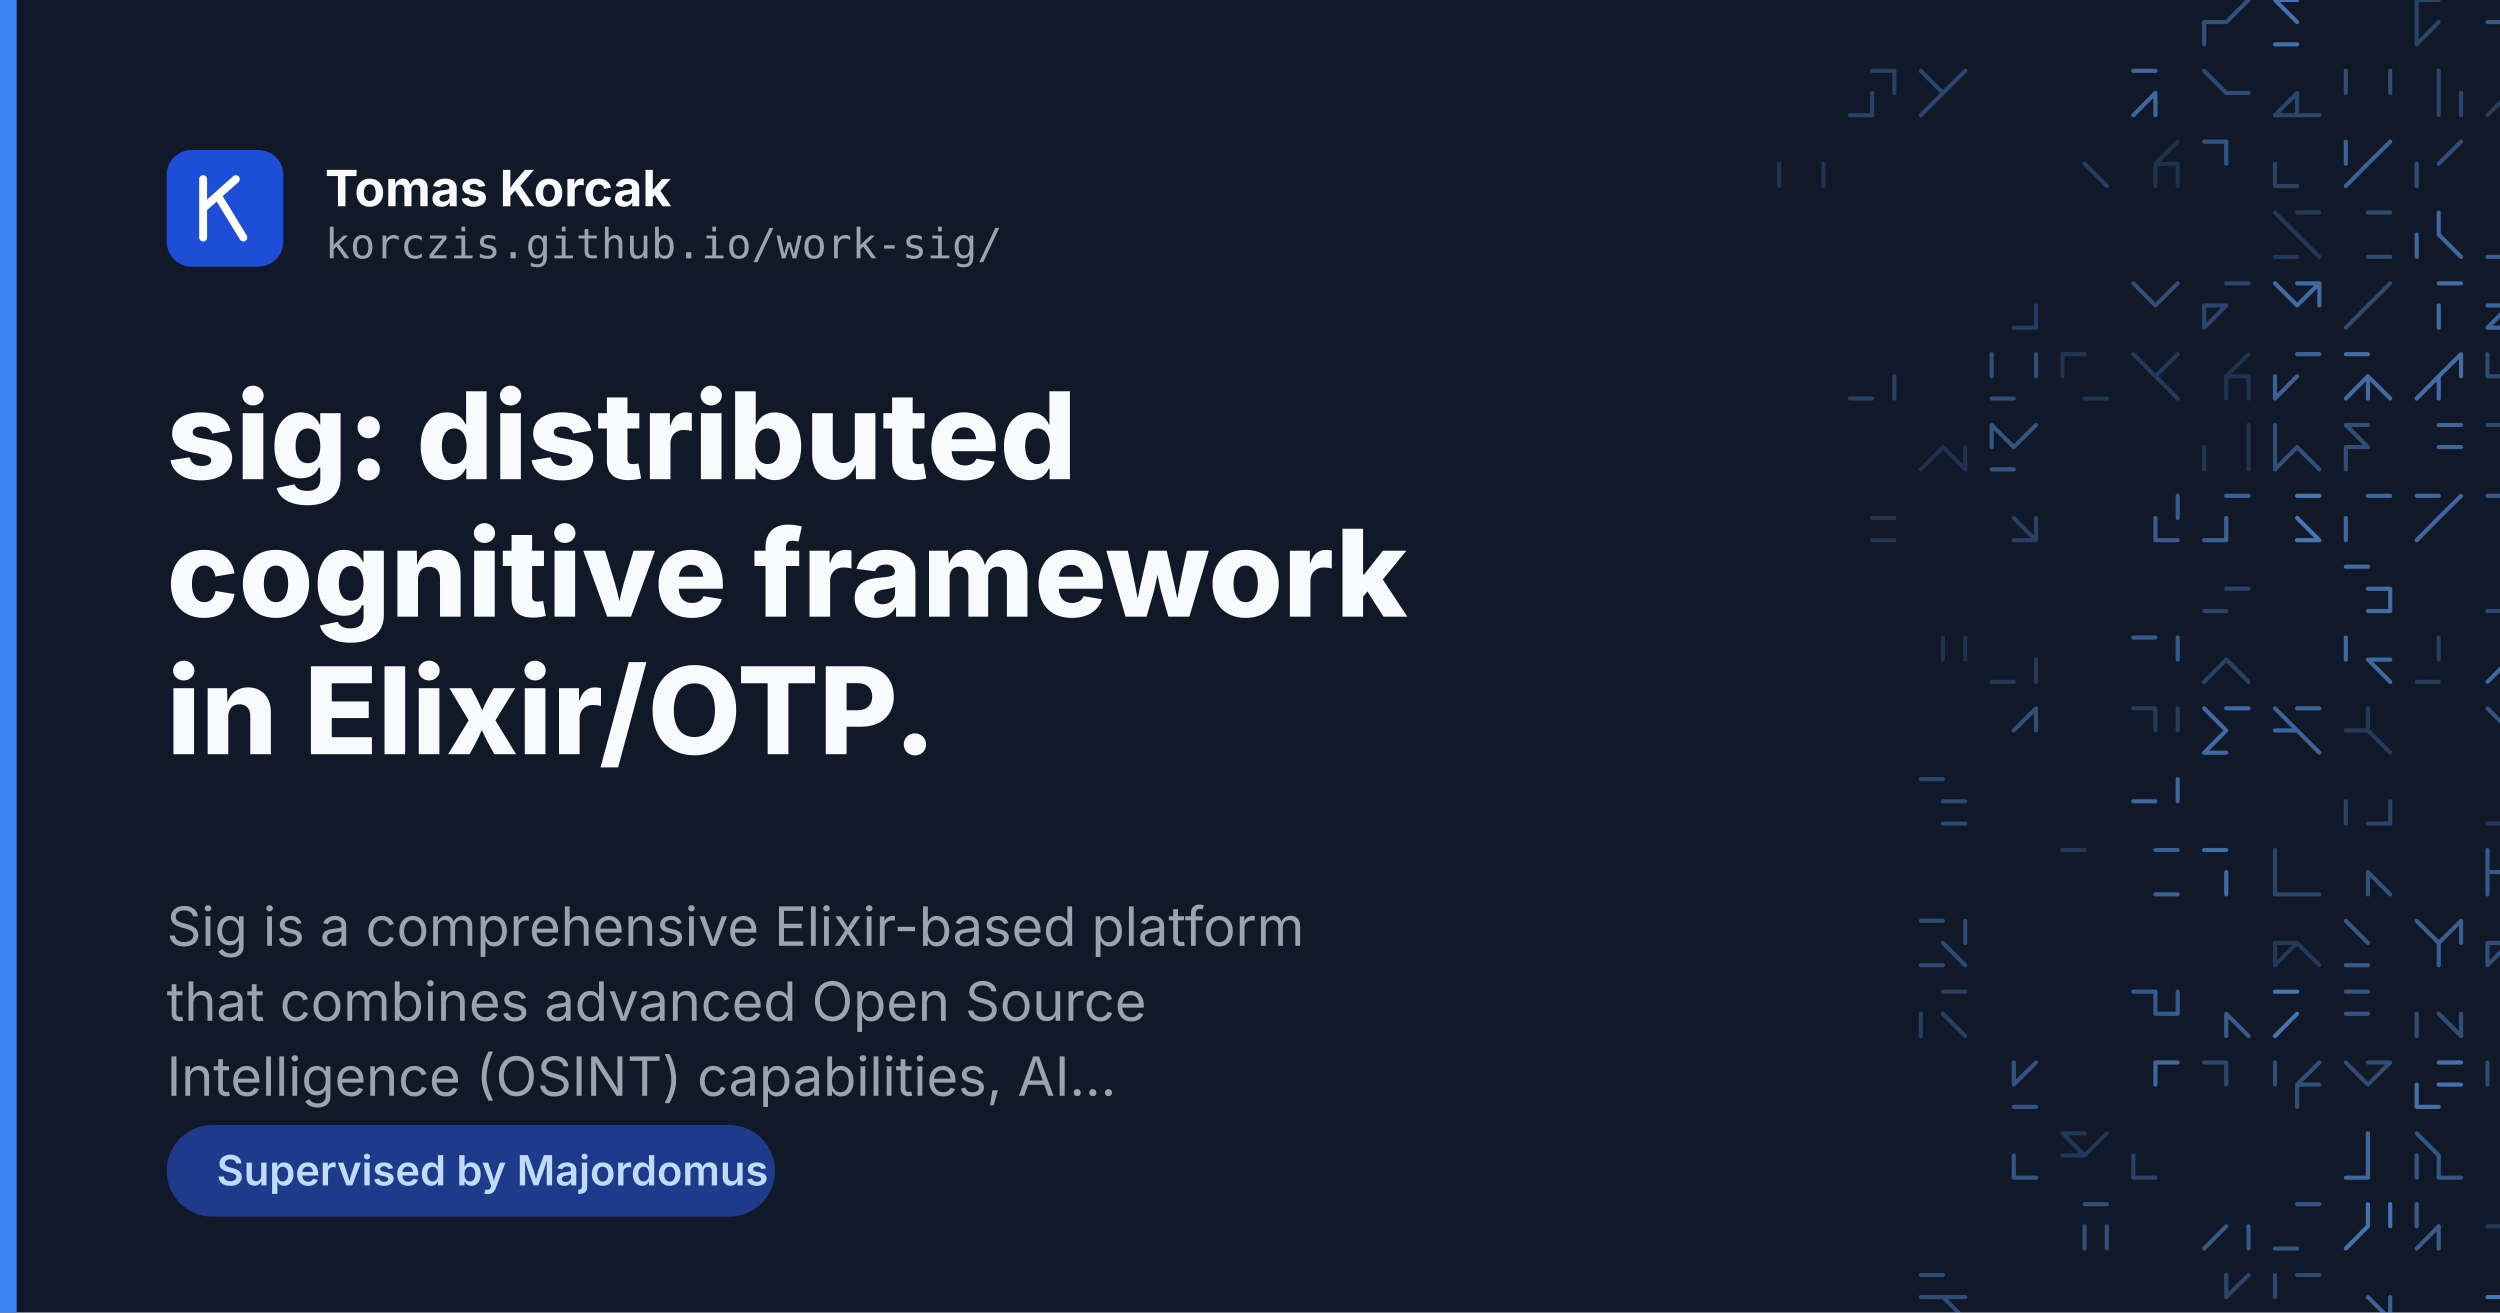
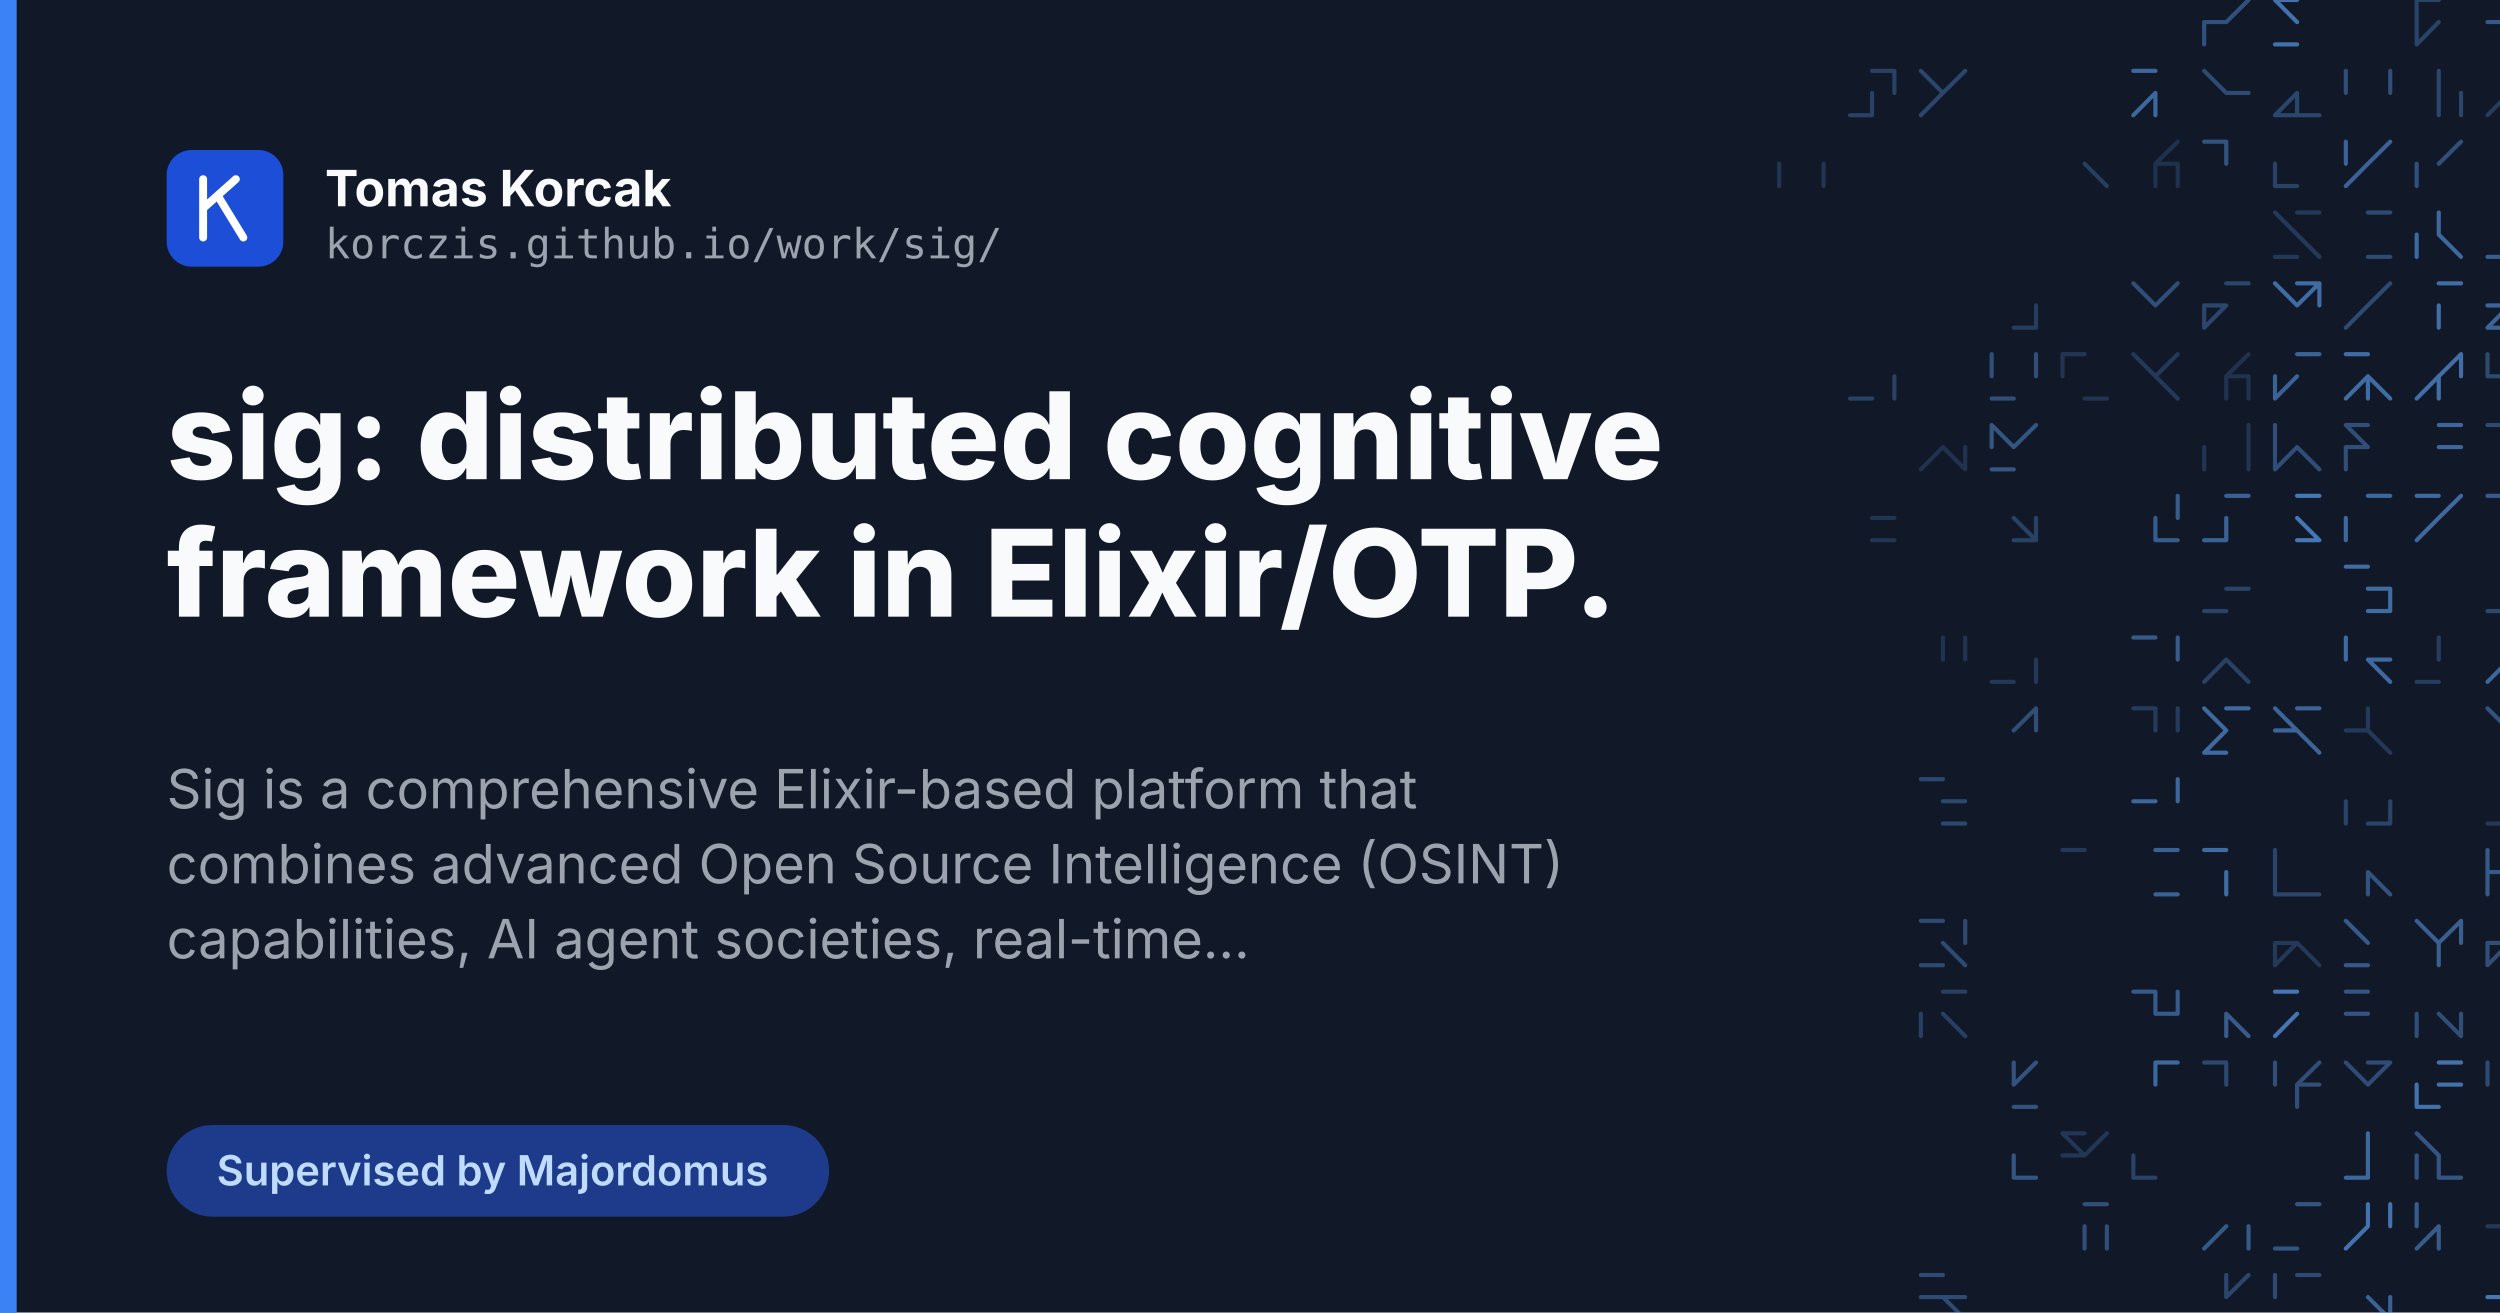
- <svg xmlns="http://www.w3.org/2000/svg" width="1200" height="630" viewBox="0 0 1200 630">
+ <svg xmlns="http://www.w3.org/2000/svg" width="1200" height="630" viewBox="0 0 1200 630" xml:lang="en">
  <rect width="1200" height="630" fill="#111827" />
  <g fill="none" stroke="#60a5fa" stroke-width="2" stroke-linecap="round">
    <path d="M1058.0 10.6L1058.0 21.3M1058.0 10.6L1068.6 10.6M1079.3 0.0L1068.6 10.6M1058.0 10.6L1068.6 10.6" opacity="0.41" />
    <path d="M1092.0 0.0L1102.6 10.6M1092.0 21.3L1102.6 21.3M1092.0 0.0L1102.6 0.0" opacity="0.63" />
    <path d="M1160.0 0.0L1160.0 10.6M1170.6 10.6L1160.0 21.3M1160.0 10.6L1160.0 21.3M1160.0 0.0L1170.6 0.0" opacity="0.31" />
    <path d="M1194.0 10.6L1204.6 10.6M1204.6 0.0L1204.6 10.6" opacity="0.46" />
    <path d="M1238.6 10.6L1238.6 21.3M1228.0 0.0L1238.6 10.6M1249.3 0.0L1238.6 10.6" opacity="0.48" />
    <path d="M909.3 34.0L909.3 44.6M898.6 34.0L909.3 34.0M898.6 44.6L898.6 55.3M888.0 55.3L898.6 55.3" opacity="0.29" />
    <path d="M943.3 34.0L932.6 44.6M922.0 34.0L932.6 44.6M932.6 44.6L922.0 55.3" opacity="0.33" />
    <path d="M1024.0 34.0L1034.6 34.0M1034.6 44.6L1034.6 55.3M1034.6 44.6L1024.0 55.3" opacity="0.56" />
    <path d="M1058.0 34.0L1068.6 44.6M1068.6 44.6L1079.3 44.6" opacity="0.36" />
    <path d="M1102.6 44.6L1092.0 55.3M1102.6 44.6L1102.6 55.3M1102.6 55.3L1113.3 55.3M1092.0 55.3L1102.6 55.3" opacity="0.33" />
    <path d="M1147.3 34.0L1147.3 44.6M1126.0 34.0L1126.0 44.6" opacity="0.38" />
    <path d="M1170.6 44.6L1170.6 55.3M1181.3 44.6L1181.3 55.3M1170.6 34.0L1170.6 44.6" opacity="0.33" />
    <path d="M1204.6 44.6L1194.0 55.3M1204.6 44.6L1215.3 44.6" opacity="0.26" />
    <path d="M1228.0 34.0L1228.0 44.6M1249.3 34.0L1238.6 44.6M1228.0 55.3L1238.6 55.3M1228.0 44.6L1228.0 55.3" opacity="0.67" />
    <path d="M854.0 78.6L854.0 89.3M875.3 78.6L875.3 89.3" opacity="0.21" />
    <path d="M1000.6 78.6L1011.3 89.3M1000.6 78.6L1011.3 89.3" opacity="0.27" />
    <path d="M1045.3 68.0L1034.6 78.6M1034.6 78.6L1034.6 89.3M1045.3 78.6L1045.3 89.3M1034.6 78.6L1045.3 78.6" opacity="0.18" />
    <path d="M1068.6 68.0L1068.6 78.6M1058.0 68.0L1068.6 68.0" opacity="0.42" />
    <path d="M1092.0 89.3L1102.6 89.3M1092.0 78.6L1092.0 89.3" opacity="0.30" />
    <path d="M1136.6 78.6L1126.0 89.3M1147.3 68.0L1136.6 78.6M1126.0 68.0L1126.0 78.6" opacity="0.53" />
    <path d="M1160.0 78.6L1160.0 89.3M1181.3 68.0L1170.6 78.6" opacity="0.40" />
    <path d="M1102.6 112.6L1113.3 123.3M1092.0 102.0L1102.6 112.6M1102.6 102.0L1113.3 102.0M1092.0 123.3L1102.6 123.3" opacity="0.24" />
    <path d="M1136.6 123.3L1147.3 123.3M1136.6 102.0L1147.3 102.0" opacity="0.35" />
    <path d="M1160.0 112.6L1160.0 123.3M1170.6 112.6L1181.3 123.3M1160.0 112.6L1160.0 123.3M1170.6 102.0L1170.6 112.6" opacity="0.56" />
    <path d="M1204.6 102.0L1215.3 102.0M1204.6 112.6L1215.3 112.6M1194.0 123.3L1204.6 123.3" opacity="0.49" />
    <path d="M1249.3 112.6L1249.3 123.3M1238.6 102.0L1238.6 112.6M1228.0 123.3L1238.6 123.3" opacity="0.55" />
    <path d="M966.6 157.3L977.3 157.3M977.3 146.6L977.3 157.3" opacity="0.26" />
    <path d="M1045.3 136.0L1034.6 146.6M1024.0 136.0L1034.6 146.6" opacity="0.39" />
    <path d="M1058.0 146.6L1058.0 157.3M1068.6 136.0L1079.3 136.0M1068.6 146.6L1058.0 157.3M1058.0 146.6L1068.6 146.6" opacity="0.33" />
    <path d="M1092.0 136.0L1102.6 146.6M1102.6 136.0L1113.3 136.0M1113.3 136.0L1113.3 146.6M1113.3 136.0L1102.6 146.6" opacity="0.59" />
    <path d="M1147.3 136.0L1136.6 146.6M1136.6 146.6L1126.0 157.3" opacity="0.35" />
    <path d="M1170.6 146.6L1170.6 157.3M1170.6 136.0L1181.3 136.0" opacity="0.60" />
    <path d="M1204.6 136.0L1204.6 146.6M1194.0 157.3L1204.6 157.3M1204.6 146.6L1194.0 157.3M1194.0 146.6L1204.6 146.6" opacity="0.54" />
    <path d="M909.3 180.6L909.3 191.3M888.0 191.3L898.6 191.3" opacity="0.29" />
    <path d="M956.0 170.0L956.0 180.6M956.0 191.3L966.6 191.3M977.3 170.0L977.3 180.6" opacity="0.39" />
    <path d="M990.0 170.0L1000.6 170.0M1000.6 191.3L1011.3 191.3M990.0 170.0L990.0 180.6" opacity="0.21" />
    <path d="M1045.3 170.0L1034.6 180.6M1024.0 170.0L1034.6 180.6M1034.6 180.6L1045.3 191.3M1034.6 180.6L1045.3 191.3" opacity="0.24" />
    <path d="M1068.6 180.6L1068.6 191.3M1079.3 180.6L1079.3 191.3M1068.6 180.6L1079.3 180.6M1079.3 170.0L1068.6 180.6" opacity="0.19" />
    <path d="M1102.6 170.0L1113.3 170.0M1092.0 180.6L1092.0 191.3M1102.6 180.6L1092.0 191.3" opacity="0.53" />
    <path d="M1136.6 180.6L1147.3 191.3M1136.6 180.6L1126.0 191.3M1126.0 170.0L1136.6 170.0M1136.6 180.6L1136.6 191.3" opacity="0.59" />
    <path d="M1170.6 180.6L1170.6 191.3M1170.6 180.6L1160.0 191.3M1181.3 170.0L1170.6 180.6M1181.3 170.0L1181.3 180.6" opacity="0.61" />
    <path d="M1204.6 170.0L1215.3 170.0M1194.0 170.0L1194.0 180.6M1194.0 180.6L1204.6 180.6" opacity="0.35" />
    <path d="M1228.0 170.0L1238.6 180.6M1238.6 170.0L1238.6 180.6" opacity="0.42" />
    <path d="M943.3 214.6L943.3 225.3M932.6 214.6L922.0 225.3M932.6 214.6L943.3 225.3" opacity="0.19" />
    <path d="M977.3 204.0L966.6 214.6M956.0 204.0L966.6 214.6M956.0 225.3L966.6 225.3M956.0 204.0L956.0 214.6" opacity="0.43" />
    <path d="M1079.3 214.6L1079.3 225.3M1079.3 204.0L1079.3 214.6M1058.0 214.6L1058.0 225.3" opacity="0.21" />
    <path d="M1102.6 214.6L1092.0 225.3M1092.0 214.6L1092.0 225.3M1092.0 204.0L1092.0 214.6M1102.6 214.6L1113.3 225.3" opacity="0.38" />
    <path d="M1126.0 214.6L1126.0 225.3M1126.0 214.6L1136.6 214.6M1126.0 204.0L1136.6 204.0M1126.0 204.0L1136.6 214.6" opacity="0.38" />
    <path d="M1170.6 214.6L1181.3 214.6M1170.6 204.0L1181.3 204.0M1170.6 214.6L1181.3 214.6" opacity="0.55" />
    <path d="M1204.6 204.0L1215.3 204.0M1215.3 204.0L1215.3 214.6M1204.6 204.0L1204.6 214.6M1194.0 204.0L1204.6 204.0" opacity="0.35" />
    <path d="M1238.6 204.0L1238.6 214.6M1228.0 225.3L1238.6 225.3" opacity="0.64" />
    <path d="M898.6 259.3L909.3 259.3M898.6 248.6L909.3 248.6" opacity="0.21" />
    <path d="M977.3 248.6L977.3 259.3M966.6 248.6L977.3 259.3M966.6 259.3L977.3 259.3" opacity="0.29" />
    <path d="M1034.6 248.6L1034.6 259.3M1034.6 259.3L1045.3 259.3M1045.3 238.0L1045.3 248.6" opacity="0.48" />
    <path d="M1068.6 238.0L1079.3 238.0M1058.0 259.3L1068.6 259.3M1068.6 248.6L1068.6 259.3M1068.6 238.0L1079.3 238.0" opacity="0.52" />
    <path d="M1102.6 259.3L1113.3 259.3M1102.6 238.0L1113.3 238.0M1102.6 248.6L1113.3 259.3" opacity="0.67" />
    <path d="M1126.0 248.6L1126.0 259.3M1136.6 238.0L1147.3 238.0" opacity="0.56" />
    <path d="M1170.6 248.6L1160.0 259.3M1181.3 238.0L1170.6 248.6M1160.0 238.0L1170.6 238.0" opacity="0.57" />
    <path d="M1204.6 248.6L1215.3 248.6M1194.0 238.0L1204.6 238.0M1204.6 238.0L1204.6 248.6" opacity="0.47" />
    <path d="M1249.3 238.0L1238.6 248.6M1228.0 238.0L1238.6 248.6" opacity="0.40" />
    <path d="M1058.0 293.3L1068.6 293.3M1068.6 282.6L1079.3 282.6" opacity="0.31" />
    <path d="M1136.6 282.6L1147.3 282.6M1126.0 272.0L1136.6 272.0M1147.3 282.6L1147.3 293.3M1136.6 293.3L1147.3 293.3" opacity="0.59" />
    <path d="M1194.0 293.3L1204.6 293.3M1215.3 272.0L1215.3 282.6" opacity="0.34" />
    <path d="M1238.6 282.6L1228.0 293.3M1228.0 272.0L1238.6 282.6M1249.3 272.0L1238.6 282.6" opacity="0.40" />
    <path d="M943.3 306.0L943.3 316.6M932.6 306.0L932.6 316.6" opacity="0.19" />
    <path d="M977.3 316.6L977.3 327.3M956.0 327.3L966.6 327.3" opacity="0.23" />
    <path d="M1045.3 306.0L1045.3 316.6M1024.0 306.0L1034.6 306.0M1024.0 306.0L1034.6 306.0" opacity="0.47" />
    <path d="M1068.6 316.6L1058.0 327.3M1068.6 316.6L1079.3 327.3" opacity="0.29" />
    <path d="M1126.0 306.0L1126.0 316.6M1136.6 316.6L1147.3 316.6M1136.6 316.6L1147.3 327.3" opacity="0.58" />
    <path d="M1170.6 306.0L1170.6 316.6M1160.0 327.3L1170.6 327.3" opacity="0.26" />
    <path d="M1204.6 327.3L1215.3 327.3M1204.6 316.6L1215.3 316.6M1204.6 316.6L1194.0 327.3" opacity="0.56" />
    <path d="M1238.6 327.3L1249.3 327.3M1238.6 306.0L1249.3 306.0M1249.3 306.0L1249.3 316.6" opacity="0.44" />
    <path d="M977.3 340.0L977.3 350.6M977.3 340.0L966.6 350.6" opacity="0.38" />
    <path d="M1024.0 340.0L1034.6 340.0M1034.6 340.0L1034.6 350.6M1024.0 340.0L1034.6 340.0M1045.3 340.0L1045.3 350.6" opacity="0.25" />
    <path d="M1068.6 350.6L1058.0 361.3M1058.0 340.0L1068.6 350.6M1058.0 361.3L1068.6 361.3M1068.6 340.0L1079.3 340.0" opacity="0.58" />
    <path d="M1102.6 350.6L1113.3 361.3M1102.6 340.0L1113.3 340.0M1092.0 350.6L1102.6 350.6M1092.0 340.0L1102.6 350.6" opacity="0.54" />
    <path d="M1136.6 350.6L1147.3 361.3M1126.0 350.6L1136.6 350.6M1136.6 340.0L1136.6 350.6" opacity="0.24" />
    <path d="M1204.6 350.6L1204.6 361.3M1194.0 340.0L1204.6 350.6" opacity="0.42" />
    <path d="M1228.0 340.0L1238.6 340.0M1228.0 350.6L1228.0 361.3M1238.6 350.6L1249.3 361.3M1238.6 340.0L1249.3 340.0" opacity="0.65" />
    <path d="M932.6 384.6L943.3 384.6M932.6 395.3L943.3 395.3M922.0 374.0L932.6 374.0" opacity="0.34" />
    <path d="M1024.0 384.6L1034.6 384.6M1045.3 374.0L1045.3 384.6" opacity="0.55" />
    <path d="M1136.6 395.3L1147.3 395.3M1126.0 384.6L1126.0 395.3M1147.3 384.6L1147.3 395.3" opacity="0.31" />
    <path d="M1204.6 374.0L1204.6 384.6M1194.0 395.3L1204.6 395.3" opacity="0.24" />
    <path d="M1238.6 384.6L1249.3 384.6M1238.6 384.6L1238.6 395.3" opacity="0.49" />
    <path d="M990.0 408.0L1000.6 408.0M990.0 408.0L1000.6 408.0" opacity="0.24" />
    <path d="M1034.6 408.0L1045.3 408.0M1034.6 429.3L1045.3 429.3" opacity="0.52" />
    <path d="M1068.6 418.6L1068.6 429.3M1058.0 408.0L1068.6 408.0" opacity="0.59" />
    <path d="M1102.6 429.3L1113.3 429.3M1092.0 418.6L1092.0 429.3M1092.0 429.3L1102.6 429.3M1092.0 408.0L1092.0 418.6" opacity="0.32" />
    <path d="M1136.6 418.6L1147.3 429.3M1136.6 418.6L1136.6 429.3" opacity="0.42" />
    <path d="M1204.6 408.0L1204.6 418.6M1194.0 418.6L1194.0 429.3M1194.0 408.0L1194.0 418.6M1194.0 418.6L1204.6 418.6" opacity="0.46" />
    <path d="M1238.6 418.6L1238.6 429.3M1228.0 408.0L1228.0 418.6" opacity="0.27" />
    <path d="M922.0 442.0L932.6 442.0M922.0 463.3L932.6 463.3M943.3 442.0L943.3 452.6M932.6 452.6L943.3 463.3" opacity="0.35" />
    <path d="M1102.6 452.6L1092.0 463.3M1102.6 452.6L1113.3 463.3M1092.0 452.6L1102.6 452.6M1092.0 452.6L1092.0 463.3" opacity="0.23" />
    <path d="M1126.0 442.0L1136.6 452.6M1126.0 442.0L1136.6 452.6M1126.0 463.3L1136.6 463.3M1126.0 463.3L1136.6 463.3" opacity="0.46" />
    <path d="M1160.0 442.0L1170.6 452.6M1170.6 452.6L1170.6 463.3M1181.3 442.0L1181.3 452.6M1181.3 442.0L1170.6 452.6" opacity="0.50" />
    <path d="M1204.6 452.6L1194.0 463.3M1194.0 452.6L1194.0 463.3M1194.0 452.6L1204.6 452.6" opacity="0.38" />
    <path d="M1238.6 452.6L1249.3 463.3M1238.6 452.6L1228.0 463.3M1228.0 452.6L1228.0 463.3M1228.0 442.0L1238.6 452.6" opacity="0.50" />
    <path d="M922.0 486.6L922.0 497.3M932.6 476.0L943.3 476.0M932.6 486.6L943.3 497.3" opacity="0.28" />
    <path d="M1045.3 476.0L1045.3 486.6M1034.6 486.6L1045.3 486.6M1024.0 476.0L1034.6 476.0M1034.6 476.0L1034.6 486.6" opacity="0.47" />
    <path d="M1068.6 486.6L1079.3 497.3M1068.6 486.6L1068.6 497.3" opacity="0.48" />
    <path d="M1092.0 476.0L1102.6 476.0M1102.6 486.6L1092.0 497.3" opacity="0.66" />
    <path d="M1126.0 486.6L1136.6 486.6M1126.0 476.0L1136.6 476.0" opacity="0.44" />
    <path d="M1170.6 486.6L1181.3 497.3M1170.6 486.6L1181.3 497.3M1160.0 486.6L1160.0 497.3M1181.3 486.6L1181.3 497.3" opacity="0.38" />
    <path d="M1238.6 486.6L1249.3 486.6M1228.0 497.3L1238.6 497.3" opacity="0.47" />
    <path d="M966.6 510.0L966.6 520.6M977.3 510.0L966.6 520.6M966.6 531.3L977.3 531.3" opacity="0.42" />
    <path d="M1034.6 510.0L1045.3 510.0M1034.6 510.0L1034.6 520.6M1034.6 510.0L1034.6 520.6" opacity="0.56" />
    <path d="M1058.0 510.0L1068.6 510.0M1068.6 510.0L1068.6 520.6M1058.0 510.0L1068.6 510.0" opacity="0.34" />
    <path d="M1102.6 520.6L1113.3 520.6M1113.3 510.0L1102.6 520.6M1102.6 520.6L1102.6 531.3M1092.0 510.0L1092.0 520.6" opacity="0.38" />
    <path d="M1136.6 510.0L1147.3 510.0M1126.0 510.0L1136.6 520.6M1147.3 510.0L1136.6 520.6" opacity="0.37" />
    <path d="M1160.0 531.3L1170.6 531.3M1170.6 520.6L1181.3 520.6M1160.0 520.6L1160.0 531.3M1170.6 510.0L1181.3 510.0" opacity="0.63" />
    <path d="M1204.6 531.3L1215.3 531.3M1194.0 510.0L1194.0 520.6M1204.6 520.6L1204.6 531.3M1204.6 510.0L1215.3 510.0" opacity="0.35" />
    <path d="M1249.3 510.0L1238.6 520.6M1238.6 520.6L1249.3 531.3M1228.0 510.0L1228.0 520.6" opacity="0.29" />
    <path d="M966.6 554.6L966.6 565.3M966.6 565.3L977.3 565.3" opacity="0.43" />
    <path d="M990.0 544.0L1000.6 544.0M990.0 544.0L1000.6 554.6M990.0 554.6L1000.6 554.6M1011.3 544.0L1000.6 554.6" opacity="0.22" />
    <path d="M1024.0 565.3L1034.6 565.3M1024.0 554.6L1024.0 565.3" opacity="0.30" />
    <path d="M1136.6 544.0L1136.6 554.6M1136.6 554.6L1136.6 565.3M1126.0 565.3L1136.6 565.3" opacity="0.56" />
    <path d="M1170.6 554.6L1170.6 565.3M1160.0 554.6L1160.0 565.3M1160.0 544.0L1170.6 554.6M1170.6 565.3L1181.3 565.3" opacity="0.44" />
    <path d="M1204.6 554.6L1215.3 565.3M1204.6 544.0L1204.6 554.6" opacity="0.44" />
    <path d="M1000.6 588.6L1000.6 599.3M1000.6 578.0L1011.3 578.0M1011.3 588.6L1011.3 599.3" opacity="0.38" />
    <path d="M1079.3 588.6L1079.3 599.3M1068.6 588.6L1058.0 599.3" opacity="0.46" />
    <path d="M1102.6 578.0L1113.3 578.0M1092.0 599.3L1102.6 599.3" opacity="0.43" />
    <path d="M1136.6 578.0L1136.6 588.6M1136.6 588.6L1126.0 599.3M1147.3 578.0L1147.3 588.6" opacity="0.64" />
    <path d="M1160.0 578.0L1160.0 588.6M1170.6 588.6L1160.0 599.3M1170.6 588.6L1170.6 599.3" opacity="0.48" />
    <path d="M1204.6 578.0L1204.6 588.6M1194.0 588.6L1204.6 588.6M1204.6 578.0L1204.6 588.6" opacity="0.23" />
    <path d="M932.6 622.6L943.3 633.3M932.6 622.6L943.3 622.6M922.0 622.6L932.6 622.6M922.0 612.0L932.6 612.0" opacity="0.36" />
    <path d="M1079.3 612.0L1068.6 622.6M1068.6 612.0L1068.6 622.6" opacity="0.33" />
    <path d="M1102.6 633.3L1113.3 633.3M1102.6 612.0L1113.3 612.0M1092.0 612.0L1092.0 622.6" opacity="0.35" />
    <path d="M1136.6 622.6L1147.3 633.3M1136.6 622.6L1147.3 633.3M1147.3 622.6L1147.3 633.3" opacity="0.52" />
    <path d="M1194.0 622.6L1204.6 622.6M1215.3 612.0L1215.3 622.6" opacity="0.67" />
    <path d="M1238.6 622.6L1249.3 622.6M1238.6 612.0L1249.3 612.0M1228.0 612.0L1228.0 622.6" opacity="0.22" />
    <path d="M898.6 656.6L909.3 667.3M898.6 667.3L909.3 667.3M888.0 646.0L898.6 646.0M909.3 646.0L898.6 656.6" opacity="0.31" />
    <path d="M922.0 646.0L932.6 646.0M932.6 656.6L943.3 667.3M943.3 646.0L943.3 656.6M932.6 656.6L922.0 667.3" opacity="0.22" />
    <path d="M1079.3 646.0L1079.3 656.6M1068.6 656.6L1079.3 656.6M1079.3 656.6L1079.3 667.3" opacity="0.52" />
    <path d="M1092.0 656.6L1092.0 667.3M1102.6 646.0L1102.6 656.6" opacity="0.22" />
    <path d="M1147.3 656.6L1147.3 667.3M1126.0 656.6L1126.0 667.3M1136.6 667.3L1147.3 667.3" opacity="0.33" />
    <path d="M1160.0 646.0L1170.6 656.6M1160.0 656.6L1160.0 667.3" opacity="0.32" />
    <path d="M1215.3 656.6L1215.3 667.3M1204.6 646.0L1215.3 646.0M1204.6 656.6L1215.3 656.6M1194.0 656.6L1204.6 656.6" opacity="0.35" />
    <path d="M1238.6 646.0L1249.3 646.0M1228.0 656.6L1228.0 667.3" opacity="0.33" />
  </g>
  <rect x="0" y="0" width="8" height="630" fill="#3b82f6" />
  <g font-family="Inter, Helvetica Neue, Helvetica, Arial, sans-serif">
    <rect x="80" y="72" width="56" height="56" rx="12" fill="#1d4ed8" />
    <g fill="none" stroke="#fff" stroke-width="3.8" stroke-linecap="round" stroke-linejoin="round">
      <path d="M97.5 86v28M97.5 100l15.7-14M104.5 93.9l12.3 20.1" />
    </g>
    <text x="156" y="99" font-size="24" font-weight="700" fill="#f9fafb">Tomas Korcak</text>
-     <text x="156" y="124" font-size="20" font-family="JetBrains Mono, Menlo, monospace" fill="#9ca3af">korczis.github.io/work-sig/</text>
-     <text x="80" y="230" font-size="58" font-weight="800" fill="#f9fafb">sig: distributed</text>
-     <text x="80" y="296" font-size="58" font-weight="800" fill="#f9fafb">cognitive framework</text>
-     <text x="80" y="362" font-size="58" font-weight="800" fill="#f9fafb">in Elixir/OTP.</text>
-     <text x="80" y="454" font-size="26" fill="#9ca3af">Sig is a comprehensive Elixir-based platform</text>
-     <text x="80" y="490" font-size="26" fill="#9ca3af">that combines advanced Open Source</text>
-     <text x="80" y="526" font-size="26" fill="#9ca3af">Intelligence (OSINT) capabilities, AI…</text>
-     <rect x="80" y="540" width="292" height="44" rx="22" fill="#1e3a8a" />
+     <text id="address" x="156" y="124" font-size="20" font-family="JetBrains Mono, Menlo, monospace" fill="#9ca3af">korczis.github.io/work/sig/</text>
+     <text x="80" y="230" font-size="58" font-weight="800" fill="#f9fafb">sig: distributed cognitive</text>
+     <text x="80" y="296" font-size="58" font-weight="800" fill="#f9fafb">framework in Elixir/OTP.</text>
+     <text x="80" y="388" font-size="26" fill="#9ca3af">Sig is a comprehensive Elixir-based platform that</text>
+     <text x="80" y="424" font-size="26" fill="#9ca3af">combines advanced Open Source Intelligence (OSINT)</text>
+     <text x="80" y="460" font-size="26" fill="#9ca3af">capabilities, AI agent societies, real-time…</text>
+     <rect x="80" y="540" width="318" height="44" rx="22" fill="#1e3a8a" />
    <text x="104" y="569" font-size="20" font-weight="600" fill="#bfdbfe">Supervised by Majordomus</text>
  </g>
</svg>
